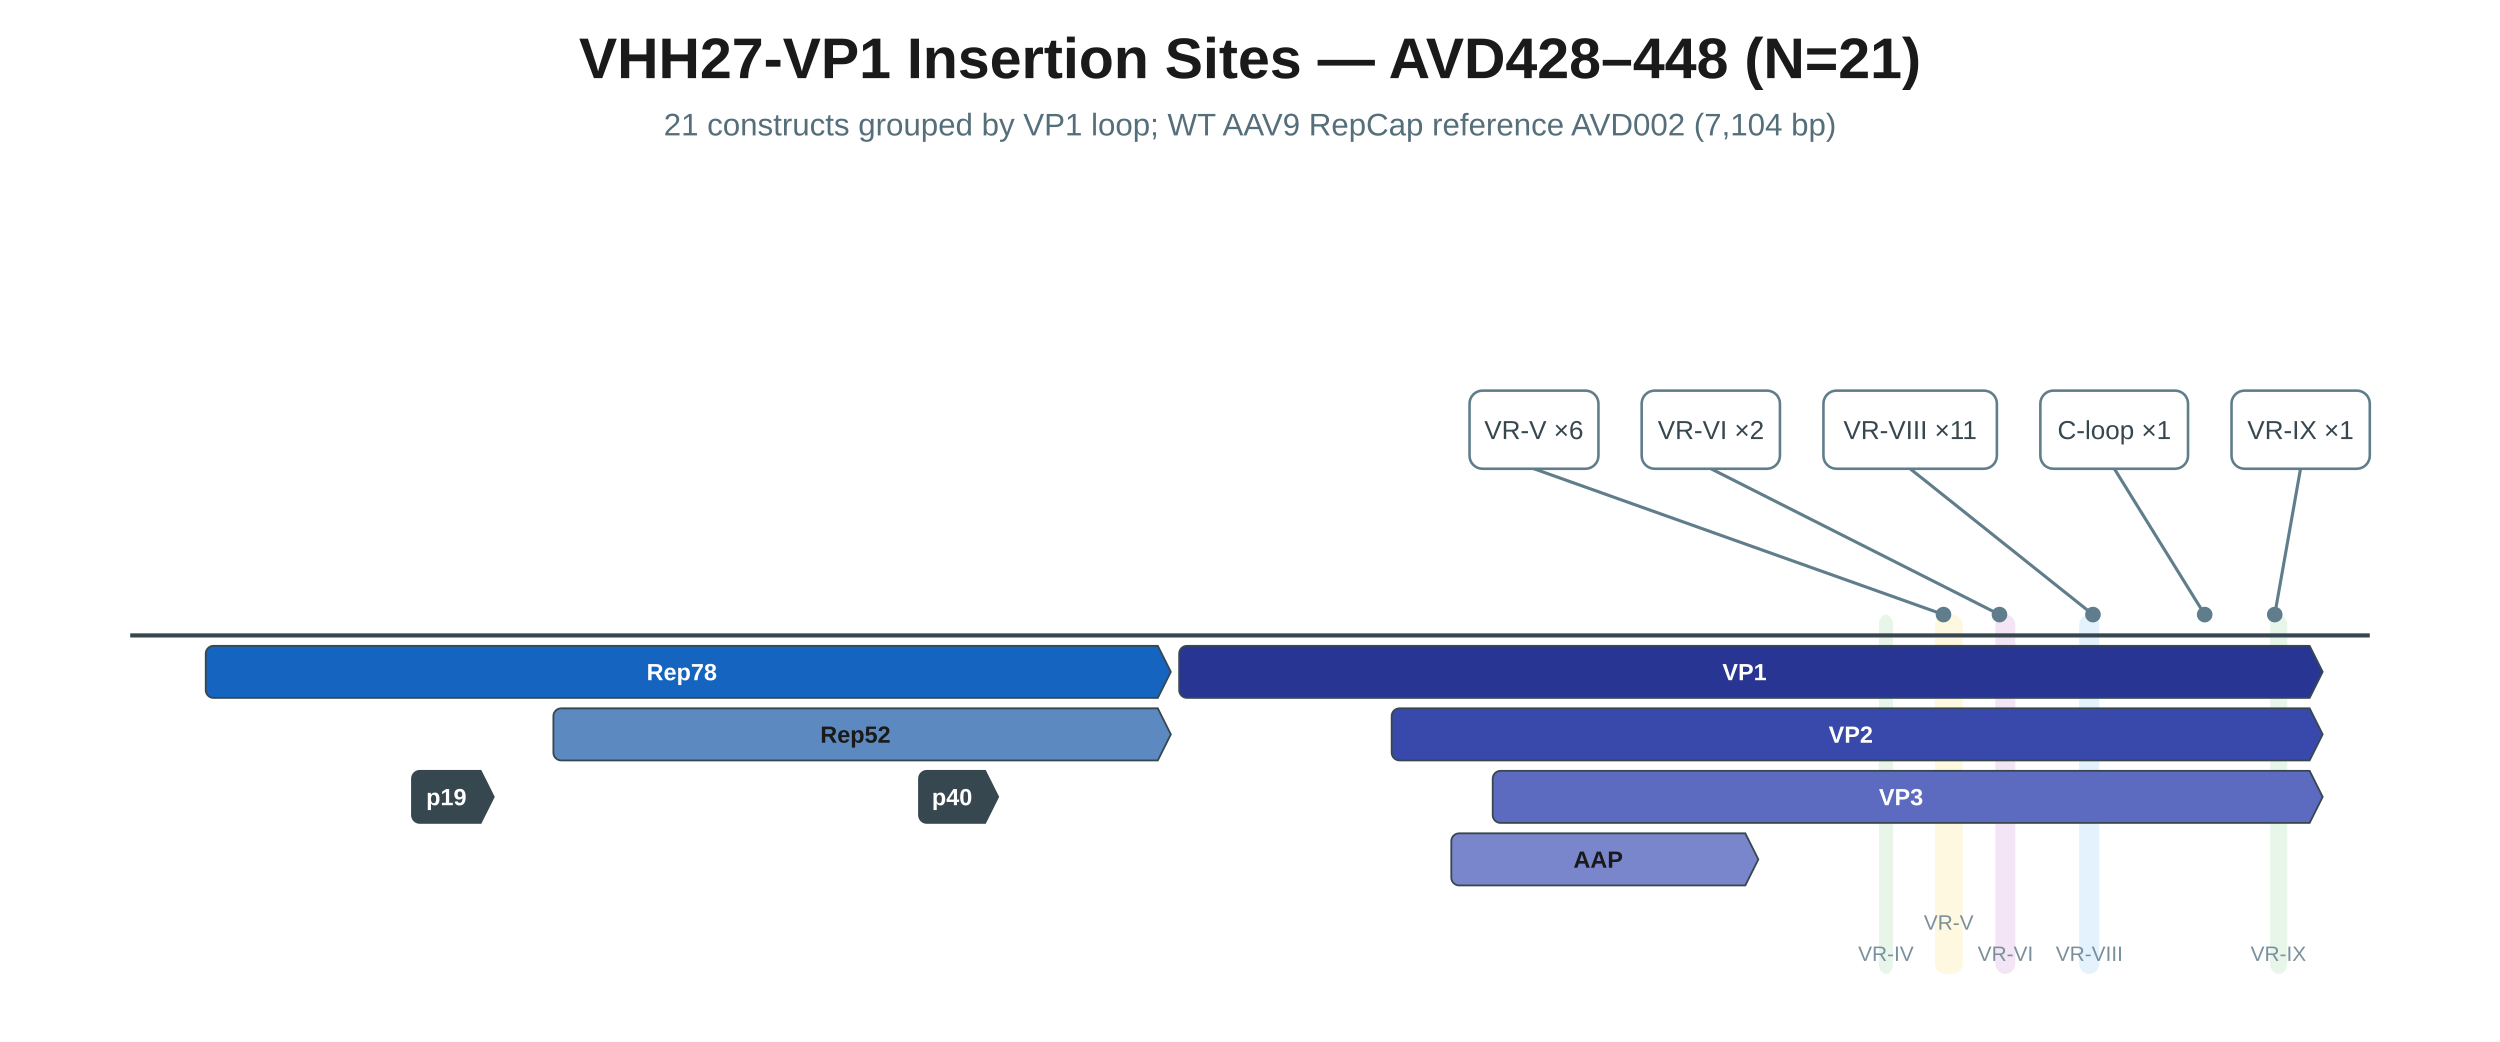
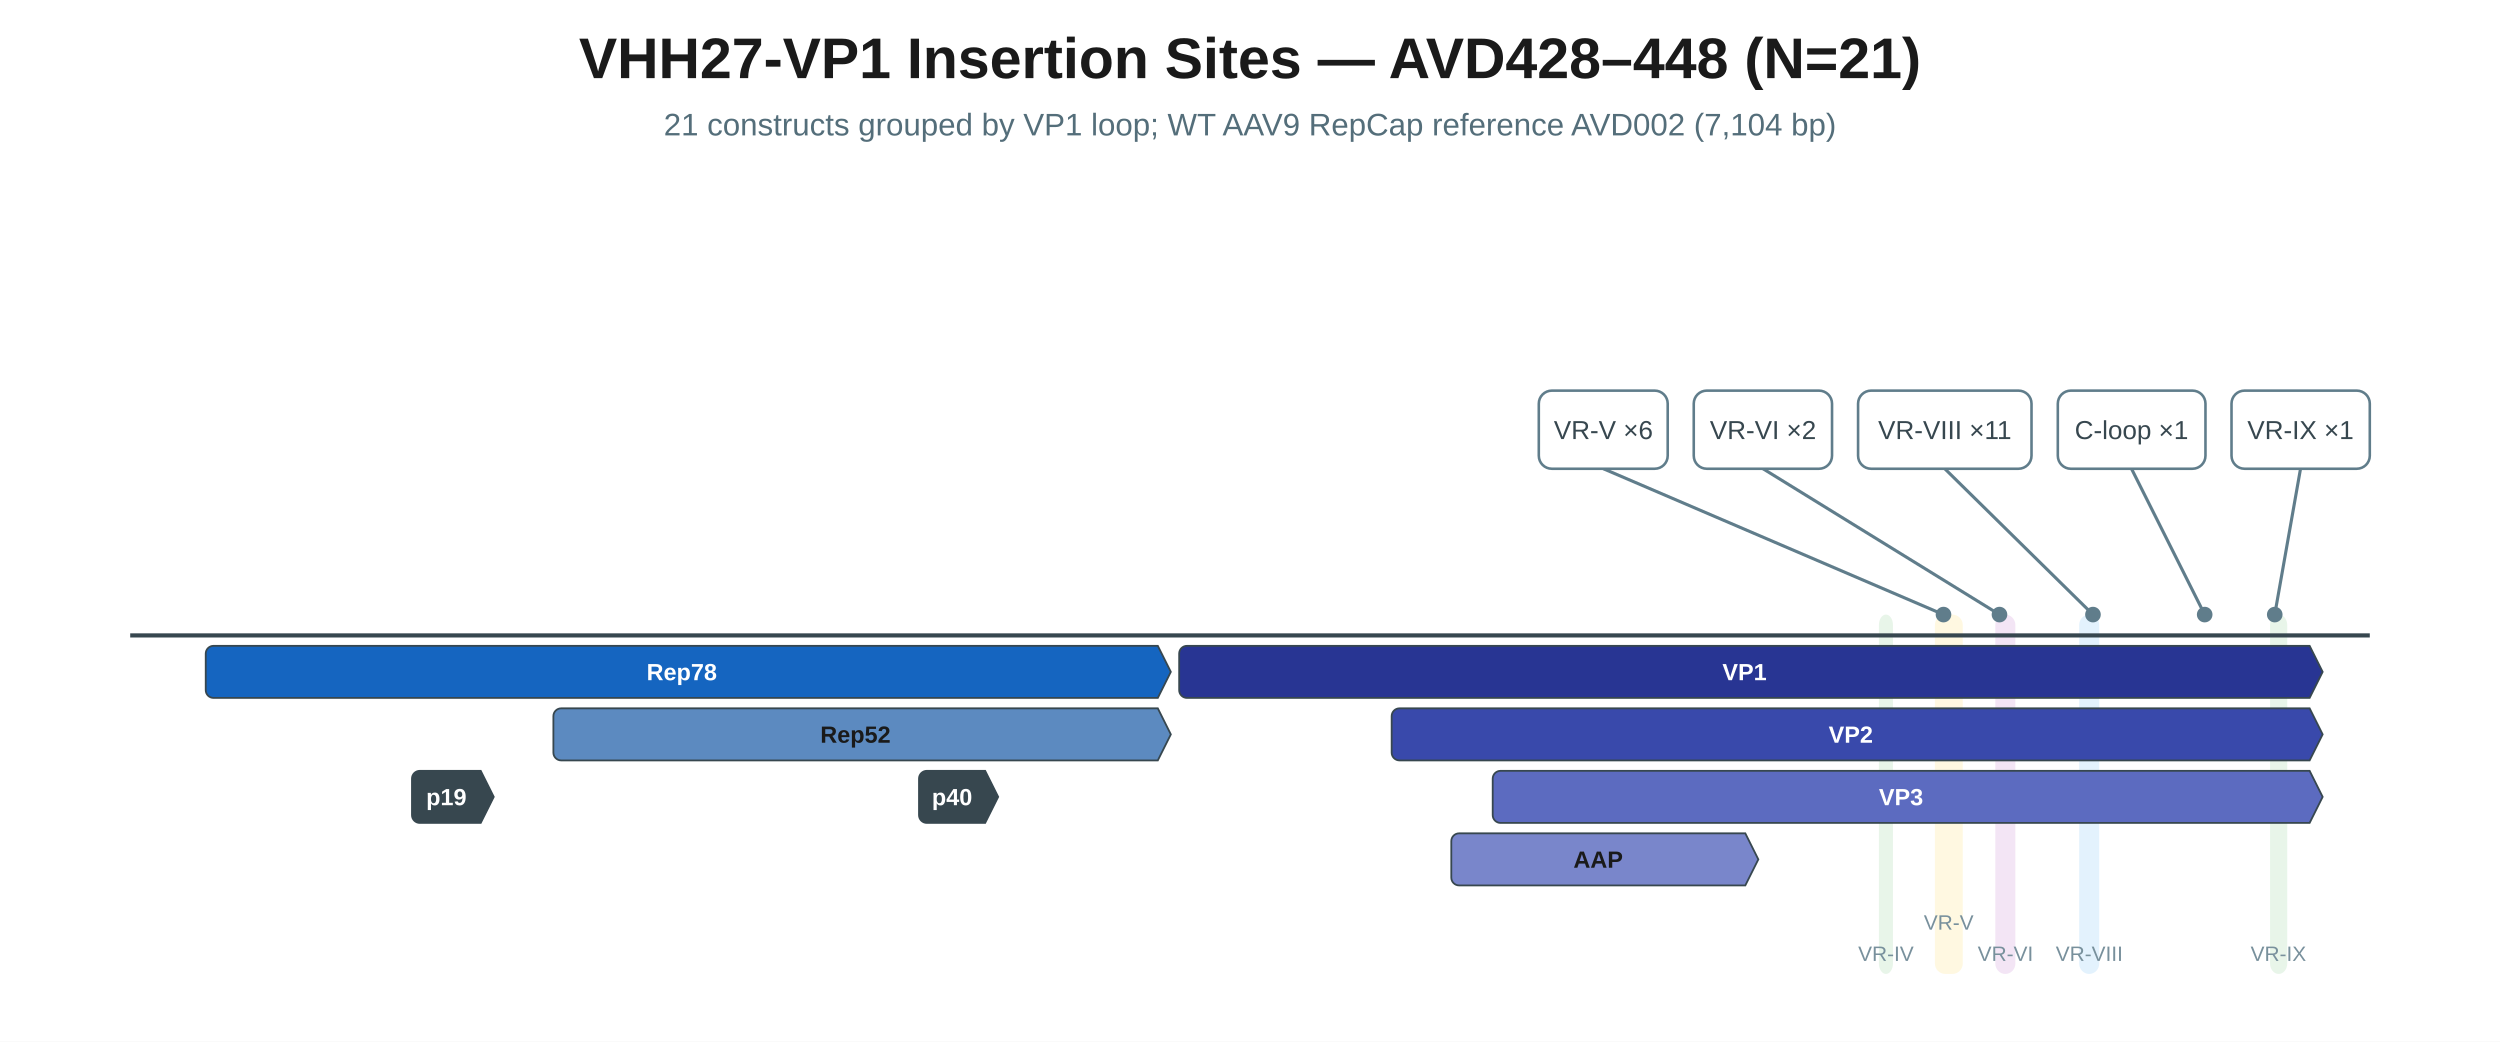
<svg xmlns="http://www.w3.org/2000/svg" viewBox="0 0 960 400" width="960" height="400">
  <defs>
    <style>text{font-family:Arial,Helvetica,sans-serif}</style>
  </defs>
  <rect x="0" y="0" width="960" height="400" fill="white" />
  <text x="480" y="30" text-anchor="middle" font-size="22" font-weight="bold" fill="#1A1A1A">VHH27-VP1 Insertion Sites — AVD428–448 (N=21)</text>
  <text x="480" y="52" text-anchor="middle" font-size="12" fill="#546E7A">21 constructs grouped by VP1 loop; WT AAV9 RepCap reference AVD002 (7,104 bp)</text>
  <rect x="721.5" y="236" width="5.4" height="138" rx="4" fill="#E8F5E9" stroke="none" />
  <rect x="743.0" y="236" width="10.7" height="138" rx="4" fill="#FFF8E1" stroke="none" />
  <rect x="766.2" y="236" width="7.7" height="138" rx="4" fill="#F3E5F5" stroke="none" />
  <rect x="798.4" y="236" width="7.7" height="138" rx="4" fill="#E3F2FD" stroke="none" />
  <rect x="871.7" y="236" width="6.6" height="138" rx="4" fill="#E8F5E9" stroke="none" />
  <text x="724.2" y="369" text-anchor="middle" font-size="8" fill="#78909C">VR-IV</text>
  <text x="748.3" y="357" text-anchor="middle" font-size="8" fill="#78909C">VR-V</text>
  <text x="770.1" y="369" text-anchor="middle" font-size="8" fill="#78909C">VR-VI</text>
  <text x="802.3" y="369" text-anchor="middle" font-size="8" fill="#78909C">VR-VIII</text>
  <text x="874.9" y="369" text-anchor="middle" font-size="8" fill="#78909C">VR-IX</text>
  <line x1="50" y1="244" x2="910" y2="244" stroke="#37474F" stroke-width="1.6" />
  <path d="M 560.3,320 L 670.2,320 L 675.2,330.0 L 670.2,340 L 560.3,340 A 3,3,0,0,1,557.3,337.0 L 557.3,323.0 A 3,3,0,0,1,560.3,320 Z" fill="#7986CB" stroke="#37474F" stroke-width="0.7" />
  <text x="613.7" y="333.2" text-anchor="middle" font-size="9" font-weight="bold" fill="#1A1A1A">AAP</text>
  <path d="M 161.2,296 L 184.6,296 L 189.6,306.0 L 184.6,316 L 161.2,316 A 3,3,0,0,1,158.2,313.0 L 158.2,299.0 A 3,3,0,0,1,161.2,296 Z" fill="#37474F" stroke="#37474F" stroke-width="0.7" />
  <text x="171.4" y="309.2" text-anchor="middle" font-size="9" font-weight="bold" fill="white">p19</text>
  <path d="M 355.9,296 L 378.3,296 L 383.3,306.0 L 378.3,316 L 355.9,316 A 3,3,0,0,1,352.9,313.0 L 352.9,299.0 A 3,3,0,0,1,355.9,296 Z" fill="#37474F" stroke="#37474F" stroke-width="0.7" />
  <text x="365.6" y="309.2" text-anchor="middle" font-size="9" font-weight="bold" fill="white">p40</text>
  <path d="M 576.2,296 L 886.9,296 L 891.9,306.0 L 886.9,316 L 576.2,316 A 3,3,0,0,1,573.2,313.0 L 573.2,299.0 A 3,3,0,0,1,576.2,296 Z" fill="#5C6BC0" stroke="#37474F" stroke-width="0.7" />
  <text x="730.0" y="309.2" text-anchor="middle" font-size="9" font-weight="bold" fill="white">VP3</text>
  <path d="M 215.5,272 L 444.6,272 L 449.6,282.0 L 444.6,292 L 215.5,292 A 3,3,0,0,1,212.5,289.0 L 212.5,275.0 A 3,3,0,0,1,215.5,272 Z" fill="#5C8AC0" stroke="#37474F" stroke-width="0.7" />
  <text x="328.5" y="285.2" text-anchor="middle" font-size="9" font-weight="bold" fill="#1A1A1A">Rep52</text>
  <path d="M 537.4,272 L 886.9,272 L 891.9,282.0 L 886.9,292 L 537.4,292 A 3,3,0,0,1,534.4,289.0 L 534.4,275.0 A 3,3,0,0,1,537.4,272 Z" fill="#3949AB" stroke="#37474F" stroke-width="0.7" />
  <text x="710.7" y="285.2" text-anchor="middle" font-size="9" font-weight="bold" fill="white">VP2</text>
  <path d="M 82.0,248 L 444.6,248 L 449.6,258.0 L 444.6,268 L 82.0,268 A 3,3,0,0,1,79.0,265.0 L 79.0,251.0 A 3,3,0,0,1,82.0,248 Z" fill="#1565C0" stroke="#37474F" stroke-width="0.7" />
  <text x="261.8" y="261.2" text-anchor="middle" font-size="9" font-weight="bold" fill="white">Rep78</text>
  <path d="M 455.8,248 L 886.9,248 L 891.9,258.0 L 886.9,268 L 455.8,268 A 3,3,0,0,1,452.8,265.0 L 452.8,251.0 A 3,3,0,0,1,455.8,248 Z" fill="#283593" stroke="#37474F" stroke-width="0.7" />
  <text x="669.9" y="261.2" text-anchor="middle" font-size="9" font-weight="bold" fill="white">VP1</text>
-   <line x1="589.0" y1="180" x2="746.3" y2="236" stroke="#607D8B" stroke-width="1.2" />
-   <line x1="657.0" y1="180" x2="767.8" y2="236" stroke="#607D8B" stroke-width="1.2" />
-   <line x1="733.5" y1="180" x2="803.7" y2="236" stroke="#607D8B" stroke-width="1.2" />
-   <line x1="811.9" y1="180" x2="846.6" y2="236" stroke="#607D8B" stroke-width="1.2" />
+   <line x1="615.7" y1="180" x2="746.3" y2="236" stroke="#607D8B" stroke-width="1.2" />
+   <line x1="677.0" y1="180" x2="767.8" y2="236" stroke="#607D8B" stroke-width="1.2" />
+   <line x1="746.8" y1="180" x2="803.7" y2="236" stroke="#607D8B" stroke-width="1.2" />
+   <line x1="818.5" y1="180" x2="846.6" y2="236" stroke="#607D8B" stroke-width="1.2" />
  <line x1="883.4" y1="180" x2="873.5" y2="236" stroke="#607D8B" stroke-width="1.2" />
-   <rect x="564.3" y="150" width="49.5" height="30" rx="5" fill="white" stroke="#607D8B" stroke-width="1.0" />
-   <text x="589.0" y="168.6" text-anchor="middle" font-size="10" fill="#37474F">VR-V ×6</text>
-   <rect x="630.4" y="150" width="53.1" height="30" rx="5" fill="white" stroke="#607D8B" stroke-width="1.0" />
-   <text x="657.0" y="168.6" text-anchor="middle" font-size="10" fill="#37474F">VR-VI ×2</text>
-   <rect x="700.2" y="150" width="66.6" height="30" rx="5" fill="white" stroke="#607D8B" stroke-width="1.0" />
-   <text x="733.5" y="168.6" text-anchor="middle" font-size="10" fill="#37474F">VR-VIII ×11</text>
-   <rect x="783.5" y="150" width="56.7" height="30" rx="5" fill="white" stroke="#607D8B" stroke-width="1.0" />
-   <text x="811.9" y="168.6" text-anchor="middle" font-size="10" fill="#37474F">C-loop ×1</text>
+   <rect x="590.9" y="150" width="49.5" height="30" rx="5" fill="white" stroke="#607D8B" stroke-width="1.0" />
+   <text x="615.7" y="168.6" text-anchor="middle" font-size="10" fill="#37474F">VR-V ×6</text>
+   <rect x="650.4" y="150" width="53.1" height="30" rx="5" fill="white" stroke="#607D8B" stroke-width="1.0" />
+   <text x="677.0" y="168.6" text-anchor="middle" font-size="10" fill="#37474F">VR-VI ×2</text>
+   <rect x="713.5" y="150" width="66.6" height="30" rx="5" fill="white" stroke="#607D8B" stroke-width="1.0" />
+   <text x="746.8" y="168.6" text-anchor="middle" font-size="10" fill="#37474F">VR-VIII ×11</text>
+   <rect x="790.2" y="150" width="56.7" height="30" rx="5" fill="white" stroke="#607D8B" stroke-width="1.0" />
+   <text x="818.5" y="168.6" text-anchor="middle" font-size="10" fill="#37474F">C-loop ×1</text>
  <rect x="856.9" y="150" width="53.1" height="30" rx="5" fill="white" stroke="#607D8B" stroke-width="1.0" />
  <text x="883.4" y="168.6" text-anchor="middle" font-size="10" fill="#37474F">VR-IX ×1</text>
  <circle cx="746.3" cy="236" r="3" fill="#607D8B" />
  <circle cx="767.8" cy="236" r="3" fill="#607D8B" />
  <circle cx="803.7" cy="236" r="3" fill="#607D8B" />
  <circle cx="846.6" cy="236" r="3" fill="#607D8B" />
  <circle cx="873.5" cy="236" r="3" fill="#607D8B" />
</svg>
